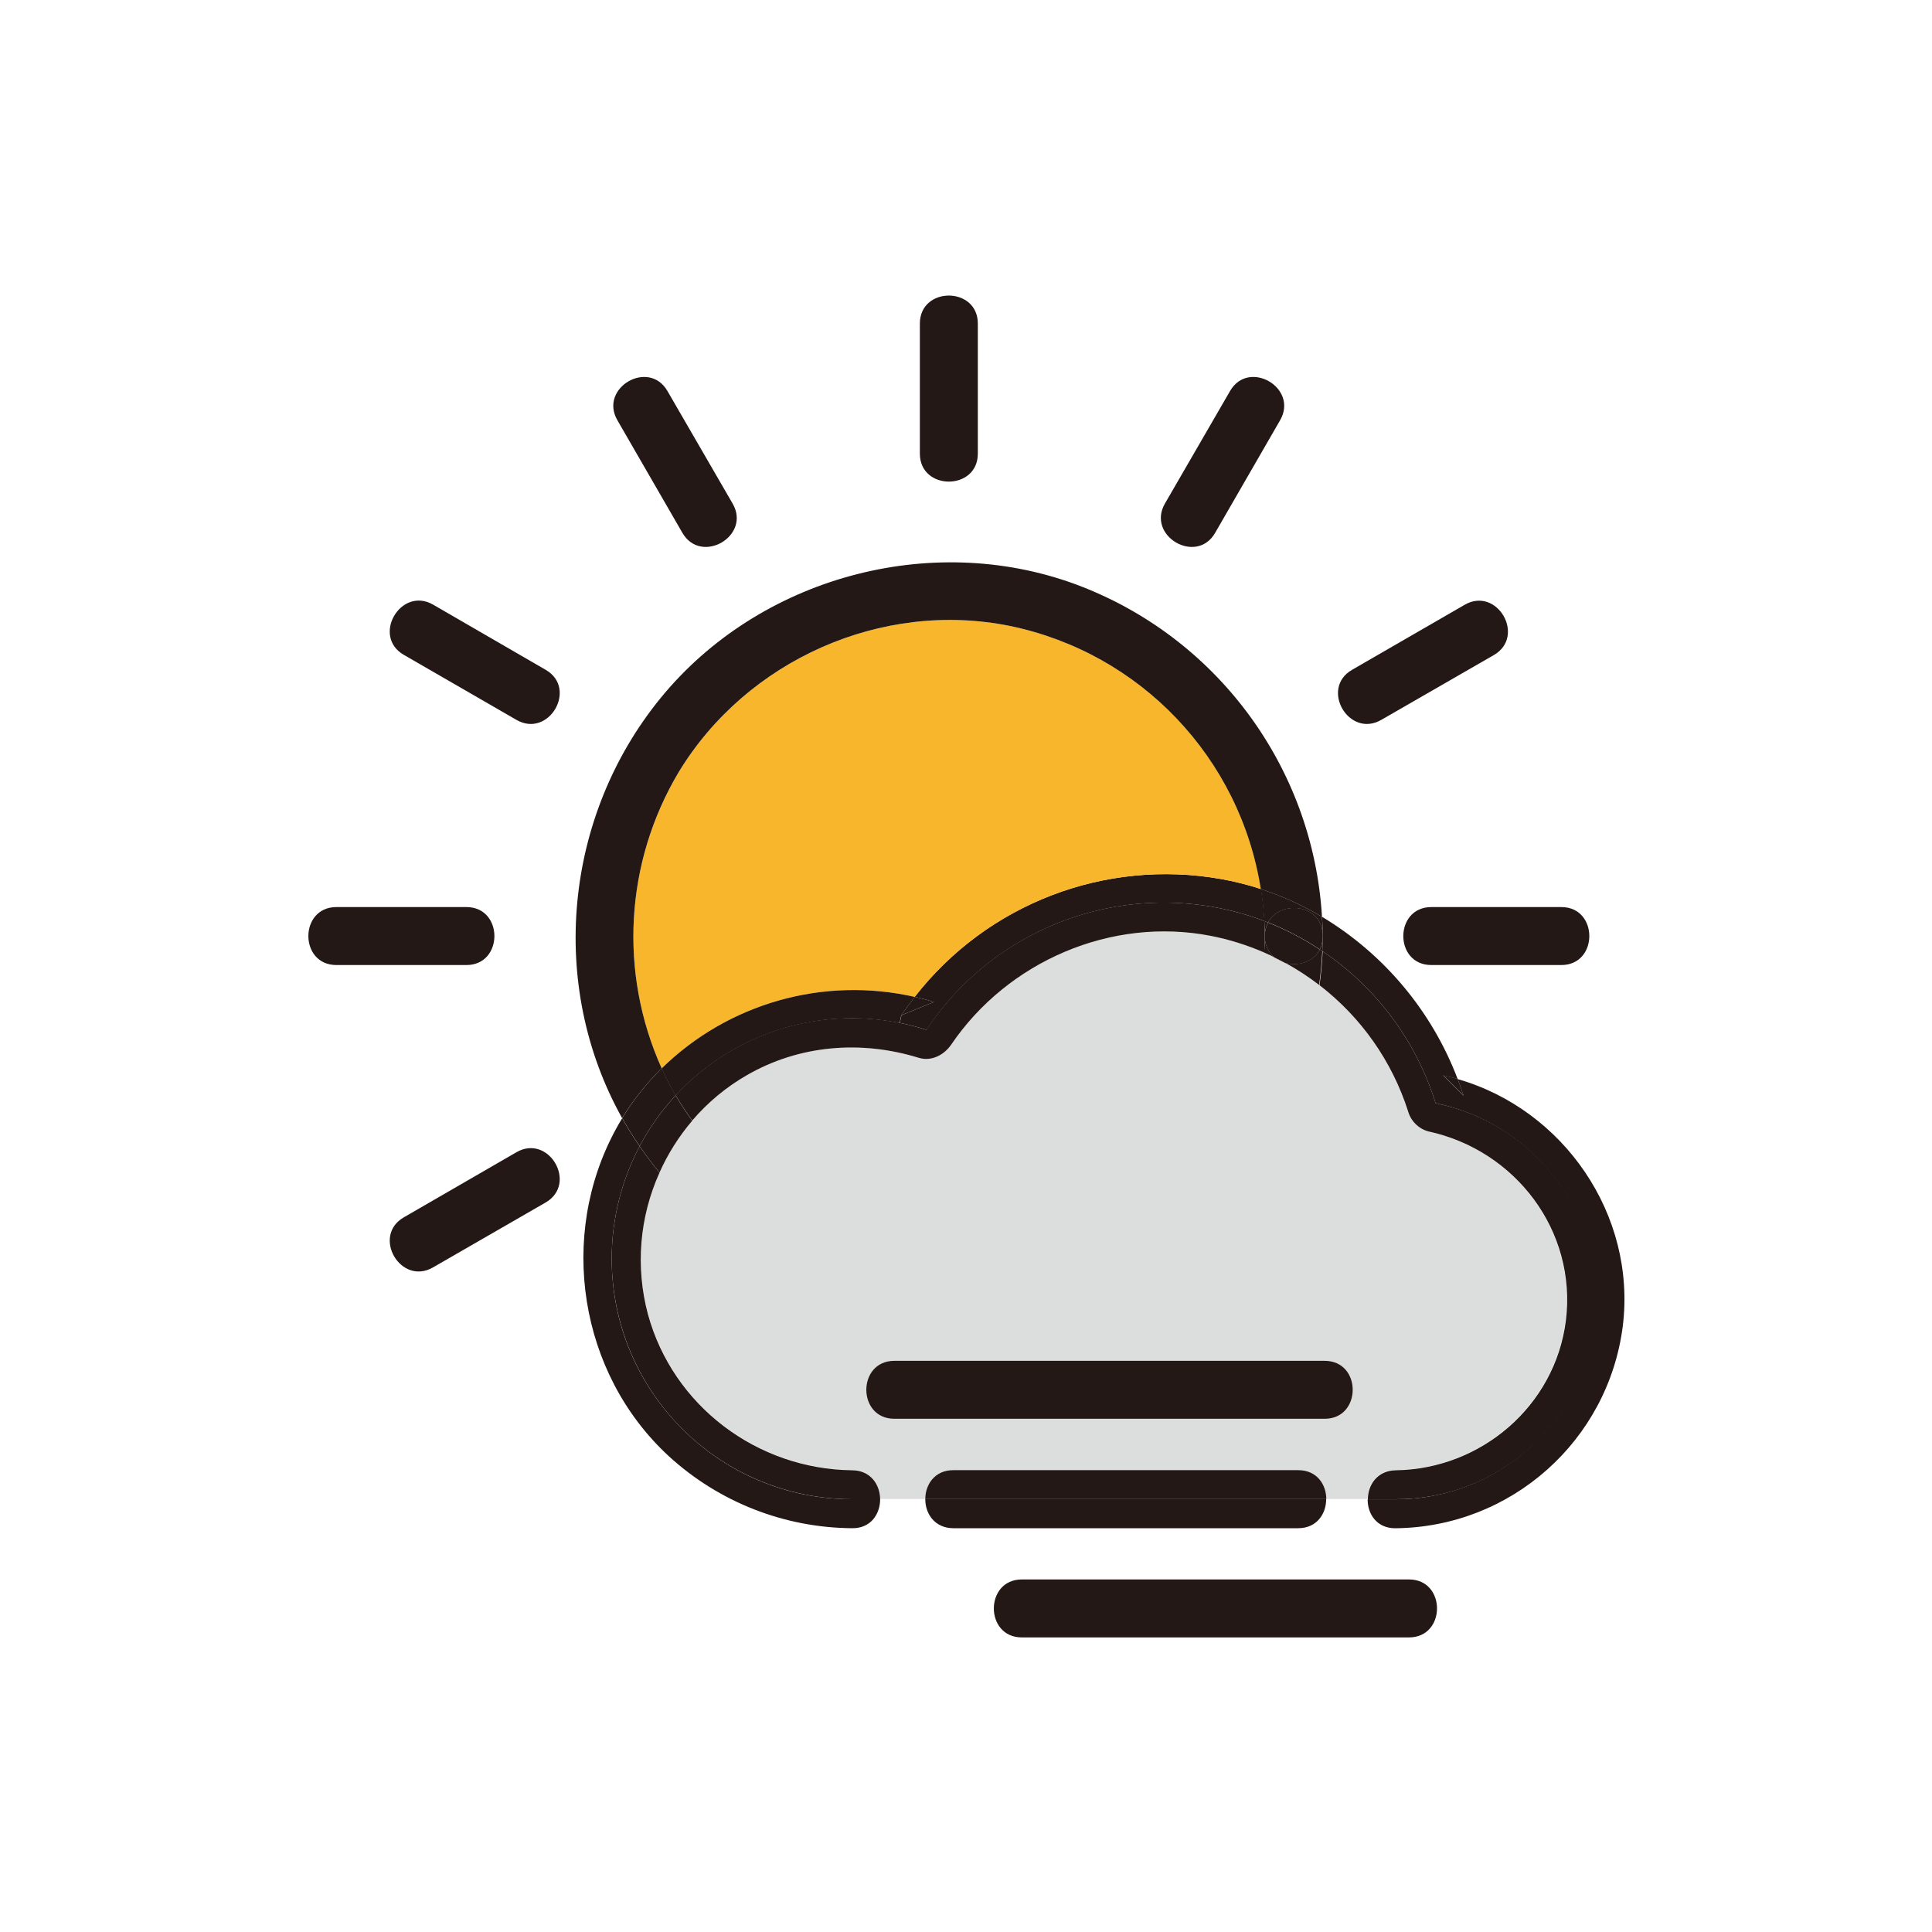
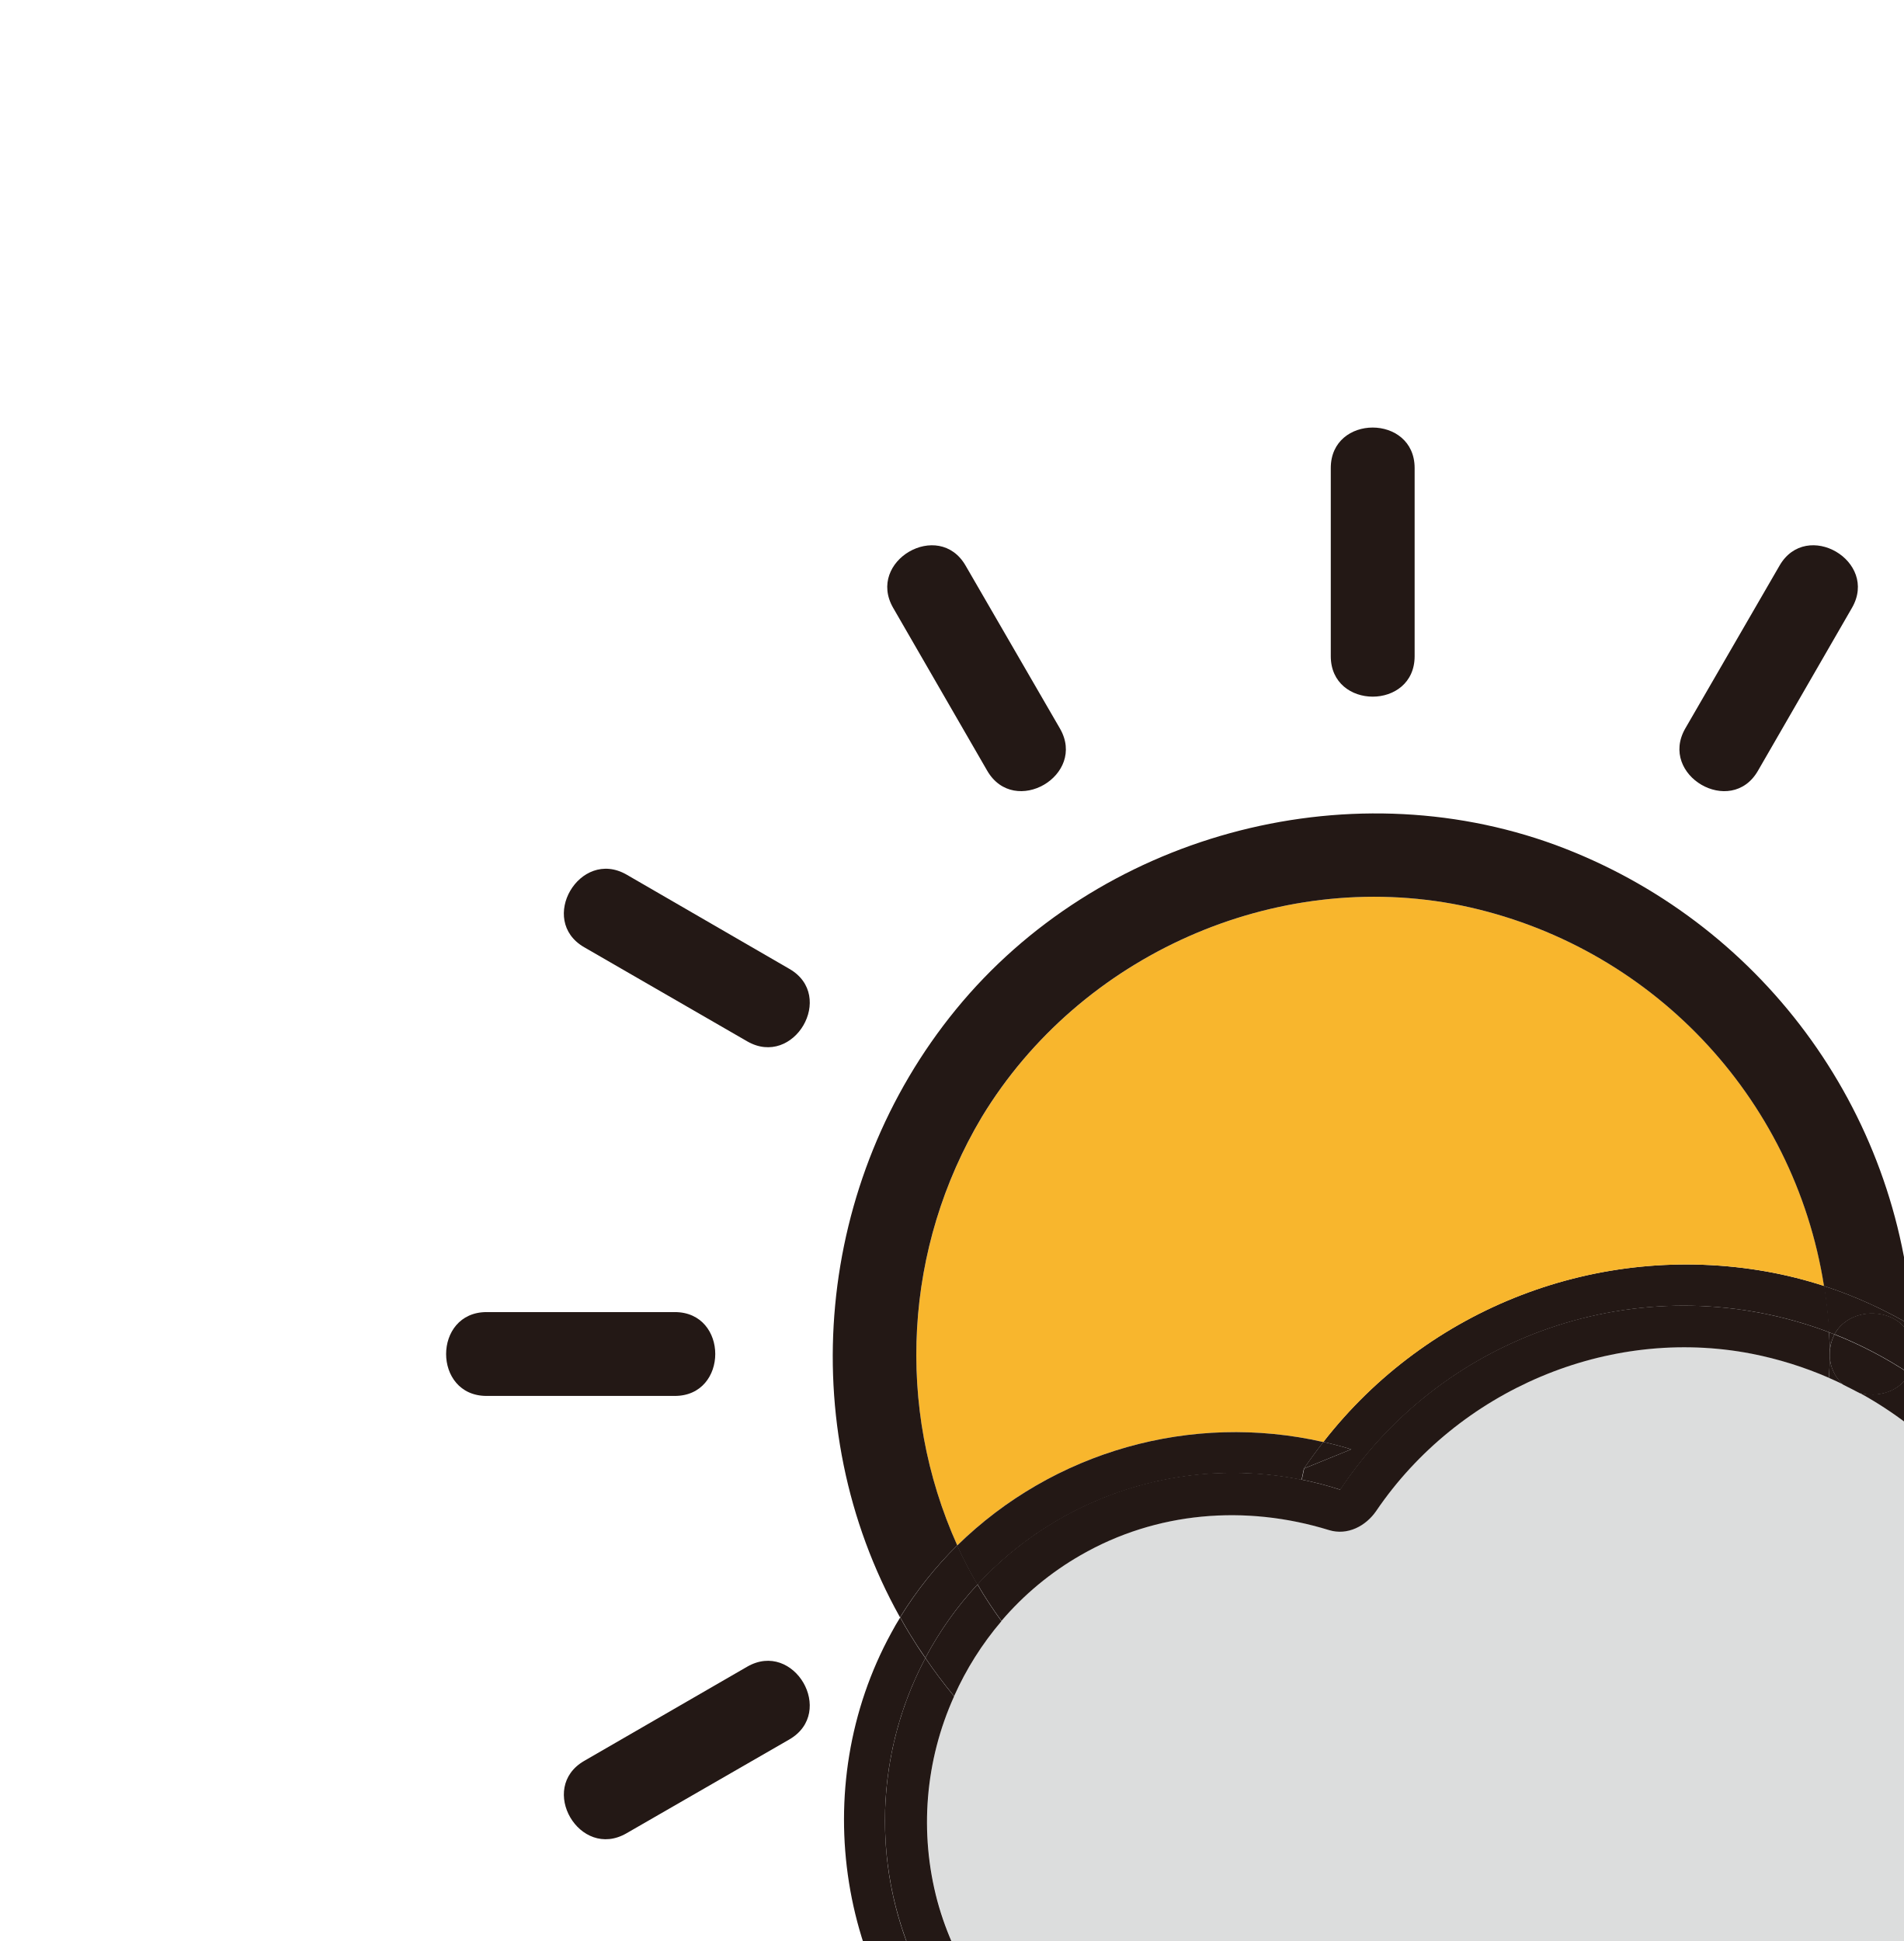
- <svg xmlns="http://www.w3.org/2000/svg" viewBox="0 0 500 500">
+ <svg xmlns="http://www.w3.org/2000/svg">
  <defs>
    <style>.cls-1{fill:#dcdddd;}.cls-2{fill:#231815;}.cls-3{fill:#f8b62d;}</style>
  </defs>
  <g data-name="图层 1" id="图层_1">
    <path class="cls-1" d="M329.74,247.71c1,.47,1.94,1,2.89,1.48a67.93,67.93,0,0,1,8.76,5.72A66.91,66.91,0,0,1,364.3,287.5a7.54,7.54,0,0,0,5.24,5.24c22.53,4.89,38.5,25.75,35.61,49-2.75,22.09-22,38.41-44,38.7-4.78.07-7.2,3.78-7.24,7.5H343.21c0-3.75-2.41-7.5-7.24-7.5H246.7c-4.82,0-7.24,3.75-7.24,7.5H227.78c0-3.72-2.44-7.45-7.24-7.5-24.5-.27-46.36-16.6-52.84-40.4a54.66,54.66,0,0,1,3-36.61A55.56,55.56,0,0,1,179.15,290a53.88,53.88,0,0,1,14.15-11.78c13.58-7.83,29.54-9.09,44.43-4.5,3.34,1,6.63-.74,8.47-3.44,14.64-21.54,41.42-33.14,67.15-28.11a66.85,66.85,0,0,1,13.82,4.31C328,246.9,328.9,247.29,329.74,247.71Zm13.1,119.47c9.65,0,9.67-15,0-15H231.45c-9.66,0-9.67,15,0,15H342.84Z" />
    <path class="cls-2" d="M404.07,234.75c9.67,0,9.65,15,0,15H370.42c-9.67,0-9.65-15,0-15Z" />
    <path class="cls-2" d="M371.53,285.51A51.75,51.75,0,0,1,361.19,388H354c0-3.72,2.46-7.43,7.24-7.5,22-.29,41.21-16.61,44-38.7,2.89-23.28-13.08-44.14-35.61-49a7.54,7.54,0,0,1-5.24-5.24,66.91,66.91,0,0,0-22.91-32.59c.41-2.89.68-5.82.82-8.77A73.81,73.81,0,0,1,371.53,285.51Z" />
    <path class="cls-2" d="M379.05,156.52c8.38-4.84,15.93,8.13,7.57,13L357.48,186.3c-8.39,4.84-15.93-8.13-7.57-12.95Z" />
    <path class="cls-2" d="M412.94,336.22a51.76,51.76,0,0,0-41.41-50.71,73.81,73.81,0,0,0-29.32-39.37c.06-1.1.1-2.21.11-3.32v-.08c0-.14,0-.28,0-.42v-.07c0-.17,0-.34,0-.51,0-1.5-.09-3-.17-4.47a83.68,83.68,0,0,1,35.1,42c-1.23-.35-2.46-.68-3.73-.95l5.24,5.23c-.46-1.44-1-2.87-1.51-4.28,27.43,7.88,46.27,35.15,42.73,63.9a59.9,59.9,0,0,1-58.79,52.34c-4.88.07-7.29-3.72-7.24-7.5h7.24A51.75,51.75,0,0,0,412.94,336.22Z" />
    <path class="cls-2" d="M377.25,279.23c.54,1.41,1,2.84,1.51,4.28l-5.24-5.23C374.79,278.55,376,278.88,377.25,279.23Z" />
    <path class="cls-2" d="M364.65,408.76c9.67,0,9.66,15,0,15H264.45c-9.67,0-9.65-15,0-15h100.2Z" />
    <path class="cls-2" d="M342.84,352.18c9.67,0,9.65,15,0,15H231.45c-9.67,0-9.66-15,0-15H342.84Z" />
    <path class="cls-2" d="M336,380.47c4.83,0,7.25,3.75,7.24,7.5H239.46c0-3.75,2.42-7.5,7.24-7.5H336Z" />
    <path class="cls-2" d="M239.46,388H343.21c0,3.75-2.41,7.5-7.24,7.5H246.7C241.87,395.47,239.46,391.72,239.46,388Z" />
    <path class="cls-2" d="M341.56,245.71a7.37,7.37,0,0,0,.76-2.89c0,1.11-.05,2.22-.11,3.32Z" />
    <path class="cls-2" d="M328.17,238.75a73,73,0,0,1,13.39,7c-1.63,3.23-5.6,4.39-8.93,3.48-1-.52-1.91-1-2.89-1.48a7,7,0,0,1-2.41-5.46A7.48,7.48,0,0,1,328.17,238.75Z" />
    <path class="cls-2" d="M341.56,245.71a73,73,0,0,0-13.39-7c3.1-5.84,13.76-4.84,14.15,3,0,.17,0,.34,0,.51v.07c0,.14,0,.28,0,.42v.08A7.37,7.37,0,0,1,341.56,245.71Z" />
    <path class="cls-2" d="M332.63,249.19c3.33.91,7.3-.25,8.93-3.48l.65.43c-.14,2.95-.41,5.88-.82,8.77A67.93,67.93,0,0,0,332.63,249.19Z" />
    <path class="cls-2" d="M318.34,101.19c4.83-8.36,17.79-.8,12.95,7.57l-16.82,29.15c-4.83,8.37-17.79.8-13-7.57Z" />
    <path class="cls-2" d="M342.32,241.74c-.39-7.83-11.05-8.83-14.15-3l-1-.38a81.11,81.11,0,0,0-.89-8.29,78.92,78.92,0,0,1,15.84,7.19C342.23,238.76,342.3,240.24,342.32,241.74Z" />
    <path class="cls-2" d="M328.17,238.75a7.48,7.48,0,0,0-.84,3.5c0-1.3-.06-2.59-.13-3.88Z" />
    <path class="cls-2" d="M327.33,242.25a7,7,0,0,0,2.41,5.46c-.84-.42-1.7-.81-2.57-1.19C327.26,245.1,327.32,243.68,327.33,242.25Z" />
    <path class="cls-2" d="M220.54,263.5a62.17,62.17,0,0,1,12.29,1.22h0a60.56,60.56,0,0,1,6.89,1.8,73.75,73.75,0,0,1,87.48-28.16c.07,1.29.12,2.58.13,3.88s-.07,2.85-.16,4.27a66.85,66.85,0,0,0-13.82-4.31c-25.73-5-52.51,6.57-67.15,28.11-1.84,2.7-5.13,4.47-8.47,3.44-14.89-4.59-30.85-3.33-44.43,4.5A53.88,53.88,0,0,0,179.15,290a72.94,72.94,0,0,1-4.29-6.55A62,62,0,0,1,220.54,263.5Z" />
    <path class="cls-2" d="M241.72,259.3c-1.65-.51-3.31-.94-5-1.32A82.26,82.26,0,0,1,316,227.49a77.68,77.68,0,0,1,10.36,2.59,81.11,81.11,0,0,1,.89,8.29,73.75,73.75,0,0,0-87.48,28.16,60.56,60.56,0,0,0-6.89-1.8h0l.42-2Z" />
    <path class="cls-3" d="M261.39,162a82.64,82.64,0,0,1,64.92,68.08A77.68,77.68,0,0,0,316,227.49,82.26,82.26,0,0,0,236.74,258a71.07,71.07,0,0,0-65.5,18.5,83.06,83.06,0,0,1,4.39-76.63C193.17,170.91,228.11,155.25,261.39,162Z" />
    <path class="cls-2" d="M253.06,83.74V117.4c0,9.66-15,9.65-15,0V83.74C238.06,74.07,253.06,74.09,253.06,83.74Z" />
    <path class="cls-2" d="M241.72,259.3l-8.47,3.44c1.11-1.63,2.28-3.22,3.49-4.76C238.41,258.36,240.07,258.79,241.72,259.3Z" />
    <path class="cls-2" d="M236.74,258c-1.21,1.54-2.38,3.13-3.49,4.76l-.42,2a62.25,62.25,0,0,0-58,18.77,78.73,78.73,0,0,1-3.62-7A71.07,71.07,0,0,1,236.74,258Z" />
    <path class="cls-2" d="M189.61,130.34c4.84,8.38-8.13,15.93-13,7.57l-16.83-29.15c-4.84-8.38,8.13-15.92,12.95-7.57Z" />
    <path class="cls-2" d="M158.31,325.74A62.23,62.23,0,0,0,220.54,388h7.24c0,3.78-2.38,7.56-7.24,7.5a70.93,70.93,0,0,1-47.42-18.61c-23.28-21.42-28.82-57.14-13.66-84.79.5-.92,1-1.82,1.57-2.71.53,1,1.08,1.92,1.65,2.86.91,1.5,1.87,3,2.86,4.4A62,62,0,0,0,158.31,325.74Z" />
    <path class="cls-2" d="M174.86,283.49a72.94,72.94,0,0,0,4.29,6.55,55.56,55.56,0,0,0-8.47,13.42q-2.72-3.28-5.14-6.84A62,62,0,0,1,174.86,283.49Z" />
    <path class="cls-2" d="M175.63,199.85a83.06,83.06,0,0,0-4.39,76.63A68.43,68.43,0,0,0,161,289.36c-19.27-34.49-15-78.16,10-108.75,25.37-31.05,69.58-43.25,107.27-29.43a98,98,0,0,1,63.86,86.09,78.92,78.92,0,0,0-15.84-7.19A82.64,82.64,0,0,0,261.39,162C228.11,155.25,193.17,170.91,175.63,199.85Z" />
    <path class="cls-2" d="M171.24,276.48a78.73,78.73,0,0,0,3.62,7,62,62,0,0,0-9.32,13.13c-1-1.44-1.95-2.9-2.86-4.4-.57-.94-1.12-1.9-1.65-2.86A68.43,68.43,0,0,1,171.24,276.48Z" />
    <path class="cls-2" d="M227.78,388h-7.24a62.24,62.24,0,0,1-55-91.35q2.43,3.56,5.14,6.84a54.66,54.66,0,0,0-3,36.61c6.48,23.8,28.34,40.13,52.84,40.4C225.34,380.52,227.75,384.25,227.78,388Z" />
    <path class="cls-2" d="M141.22,173.35c8.37,4.83.8,17.79-7.57,12.95L104.5,169.47c-8.36-4.83-.8-17.78,7.57-13Z" />
    <path class="cls-2" d="M133.65,298.2c8.38-4.84,15.93,8.13,7.57,13L112.07,328c-8.38,4.84-15.92-8.12-7.57-12.95Z" />
    <path class="cls-2" d="M120.71,234.75c9.66,0,9.65,15,0,15H87.05c-9.67,0-9.65-15,0-15Z" />
  </g>
</svg>
